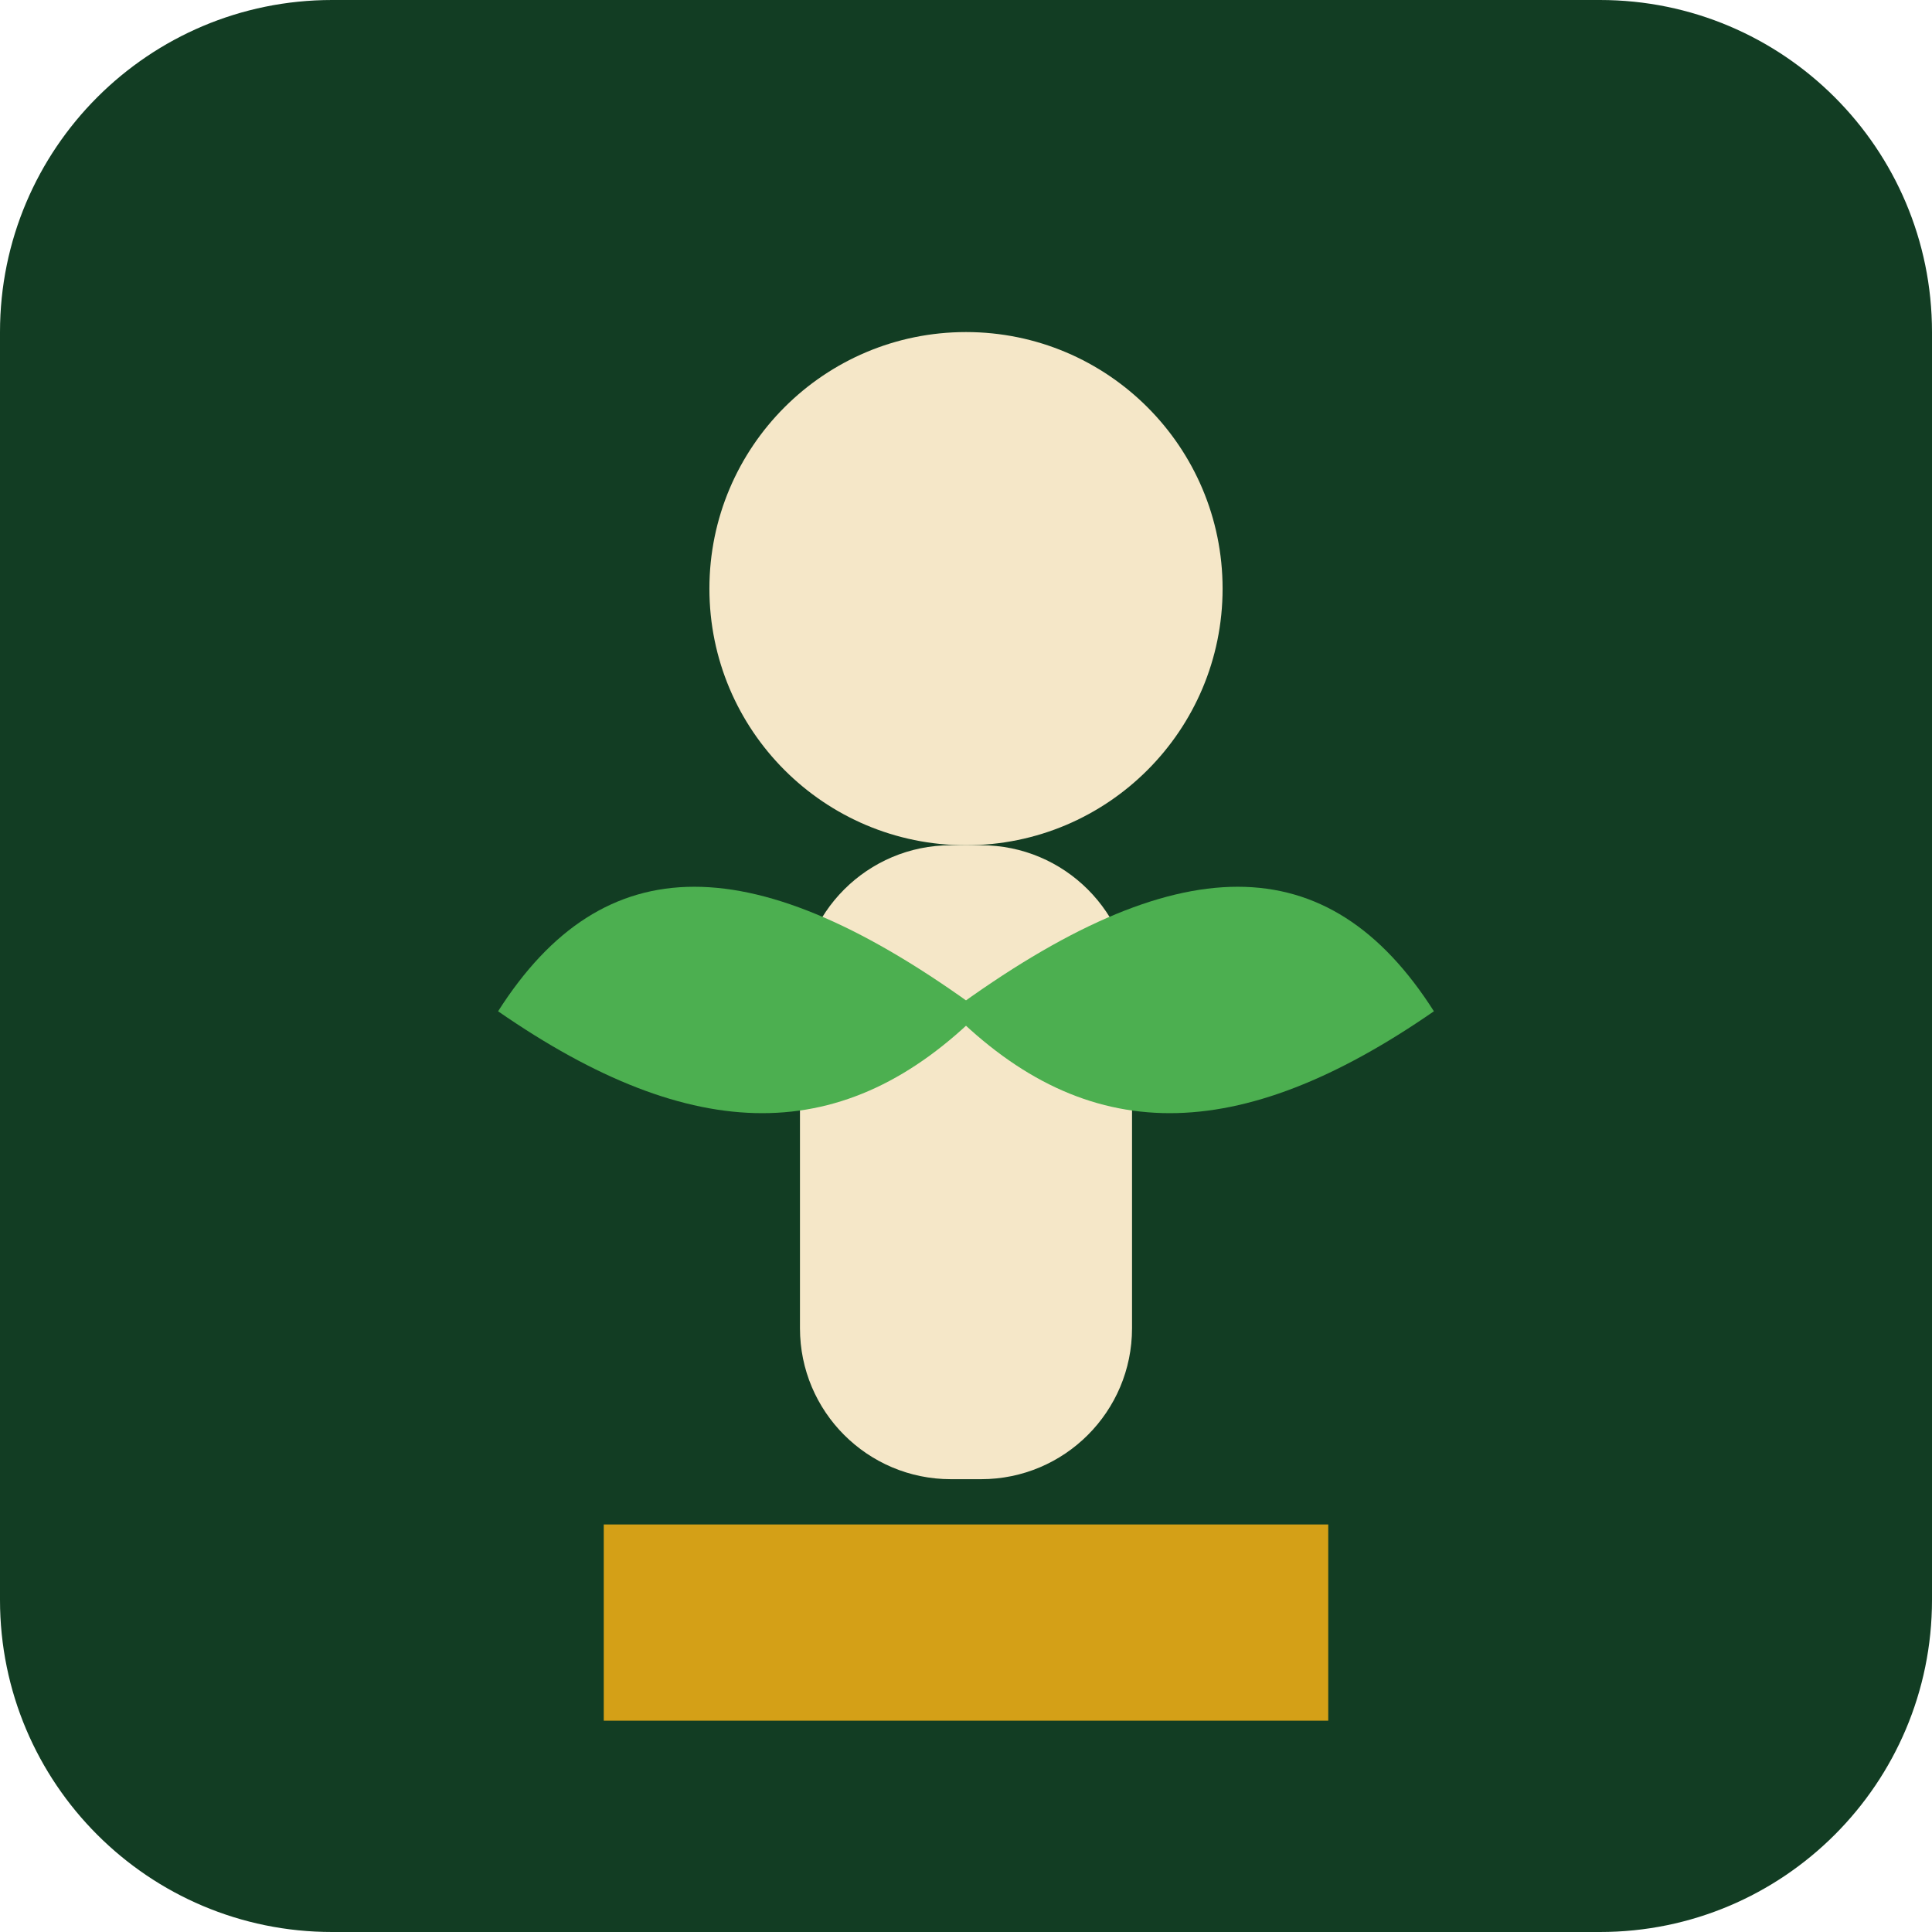
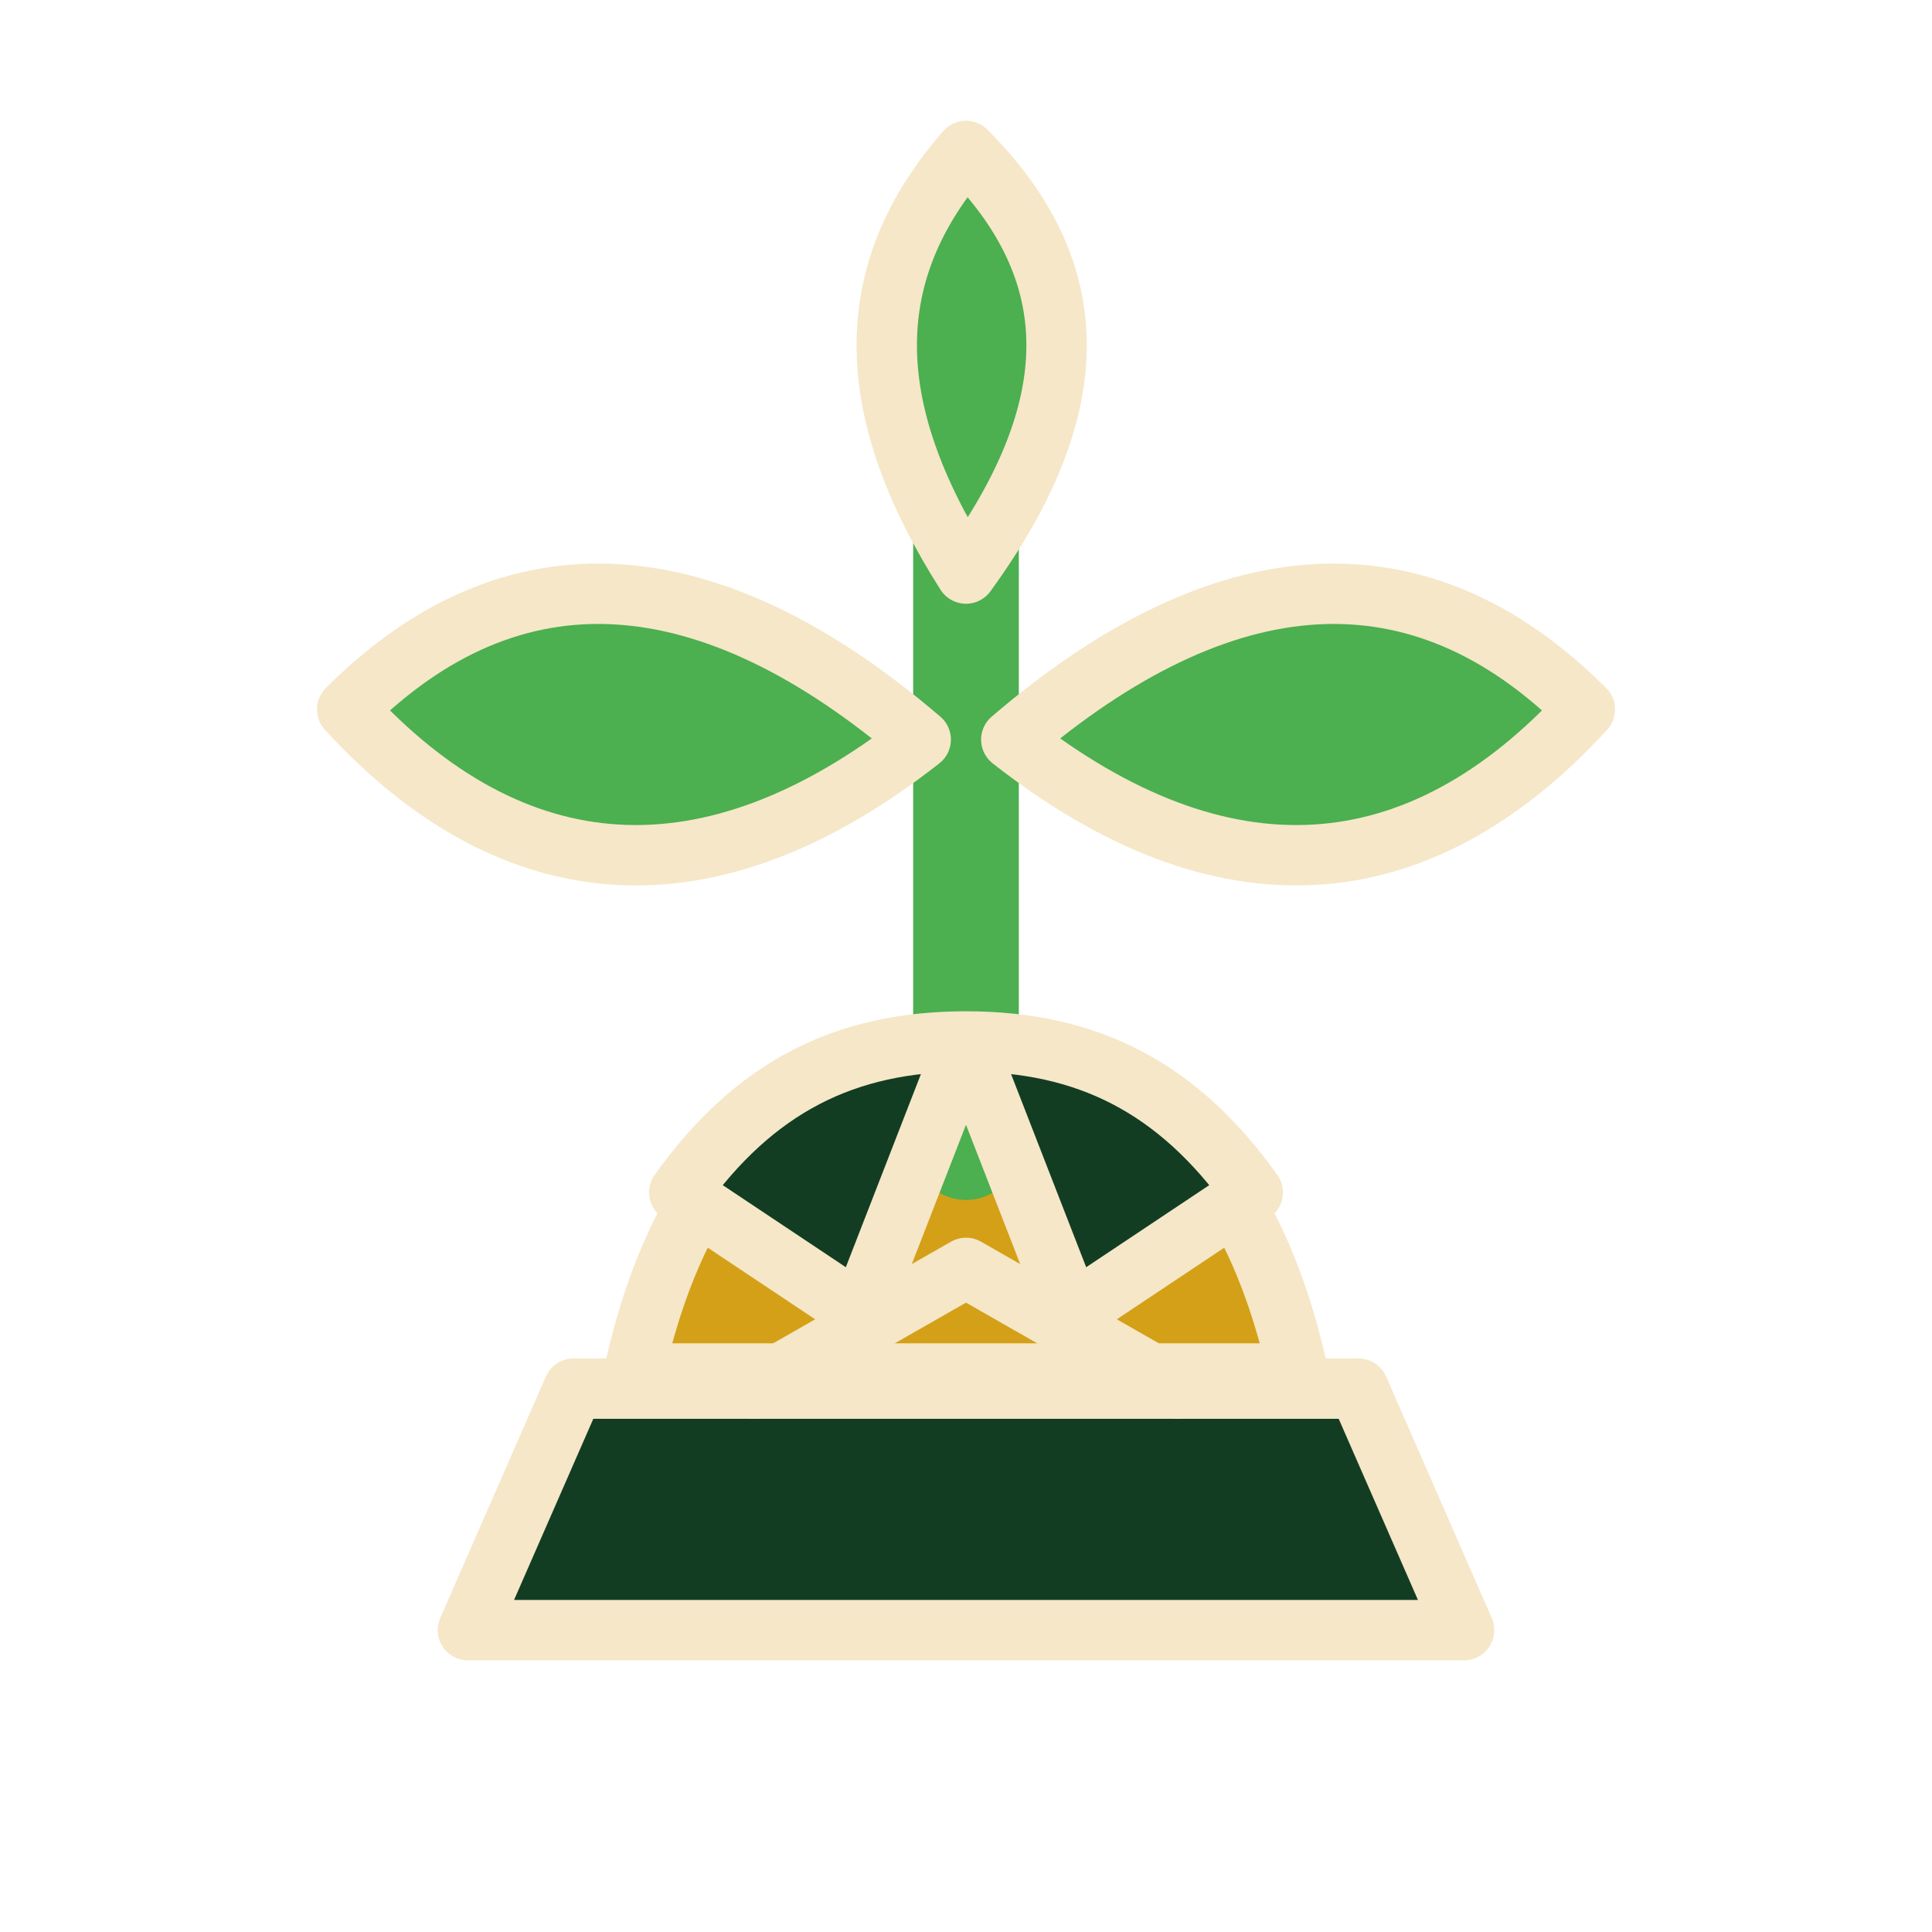
<svg xmlns="http://www.w3.org/2000/svg" viewBox="0 0 128 128">
-   <rect width="128" height="128" rx="22" fill="#123D23" />
-   <circle cx="64" cy="39" r="17" fill="#F5E7C8" />
-   <rect x="53" y="56" width="22" height="42" rx="10" fill="#F5E7C8" />
-   <rect x="40" y="101" width="48" height="13" fill="#D4A017" />
-   <path d="M65 67c-15-11-25-11-32 0 13 9 23 9 32 0Z" fill="#4CAF50" />
-   <path d="M63 67c15-11 25-11 32 0-13 9-23 9-32 0Z" fill="#4CAF50" />
+   <g stroke="#F5E7C8" stroke-width="4" stroke-linecap="round" stroke-linejoin="round">
+     <path fill="#123D23" d="M31 108h66l-7-16H38z" />
+     <path fill="#D4A017" d="M42 91c3-14 11-22 22-22s19 8 22 22z" />
+     <path d="M64 76V35" fill="none" stroke="#4CAF50" stroke-width="7" />
+     <path fill="#4CAF50" d="M61 49c-14-12-27-13-38-2 11 12 24 13 38 2zm6 0c14-12 27-13 38-2-11 12-24 13-38 2zM64 38c-7-11-7-20 0-28 8 8 8 17 0 28z" />
+     <path fill="#123D23" d="M45 79c5-7 11-10 19-10l-7 18zm38 0c-5-7-11-10-19-10l7 18z" />
+     <path d="M50 92l14-8 14 8" fill="none" />
+   </g>
</svg>
